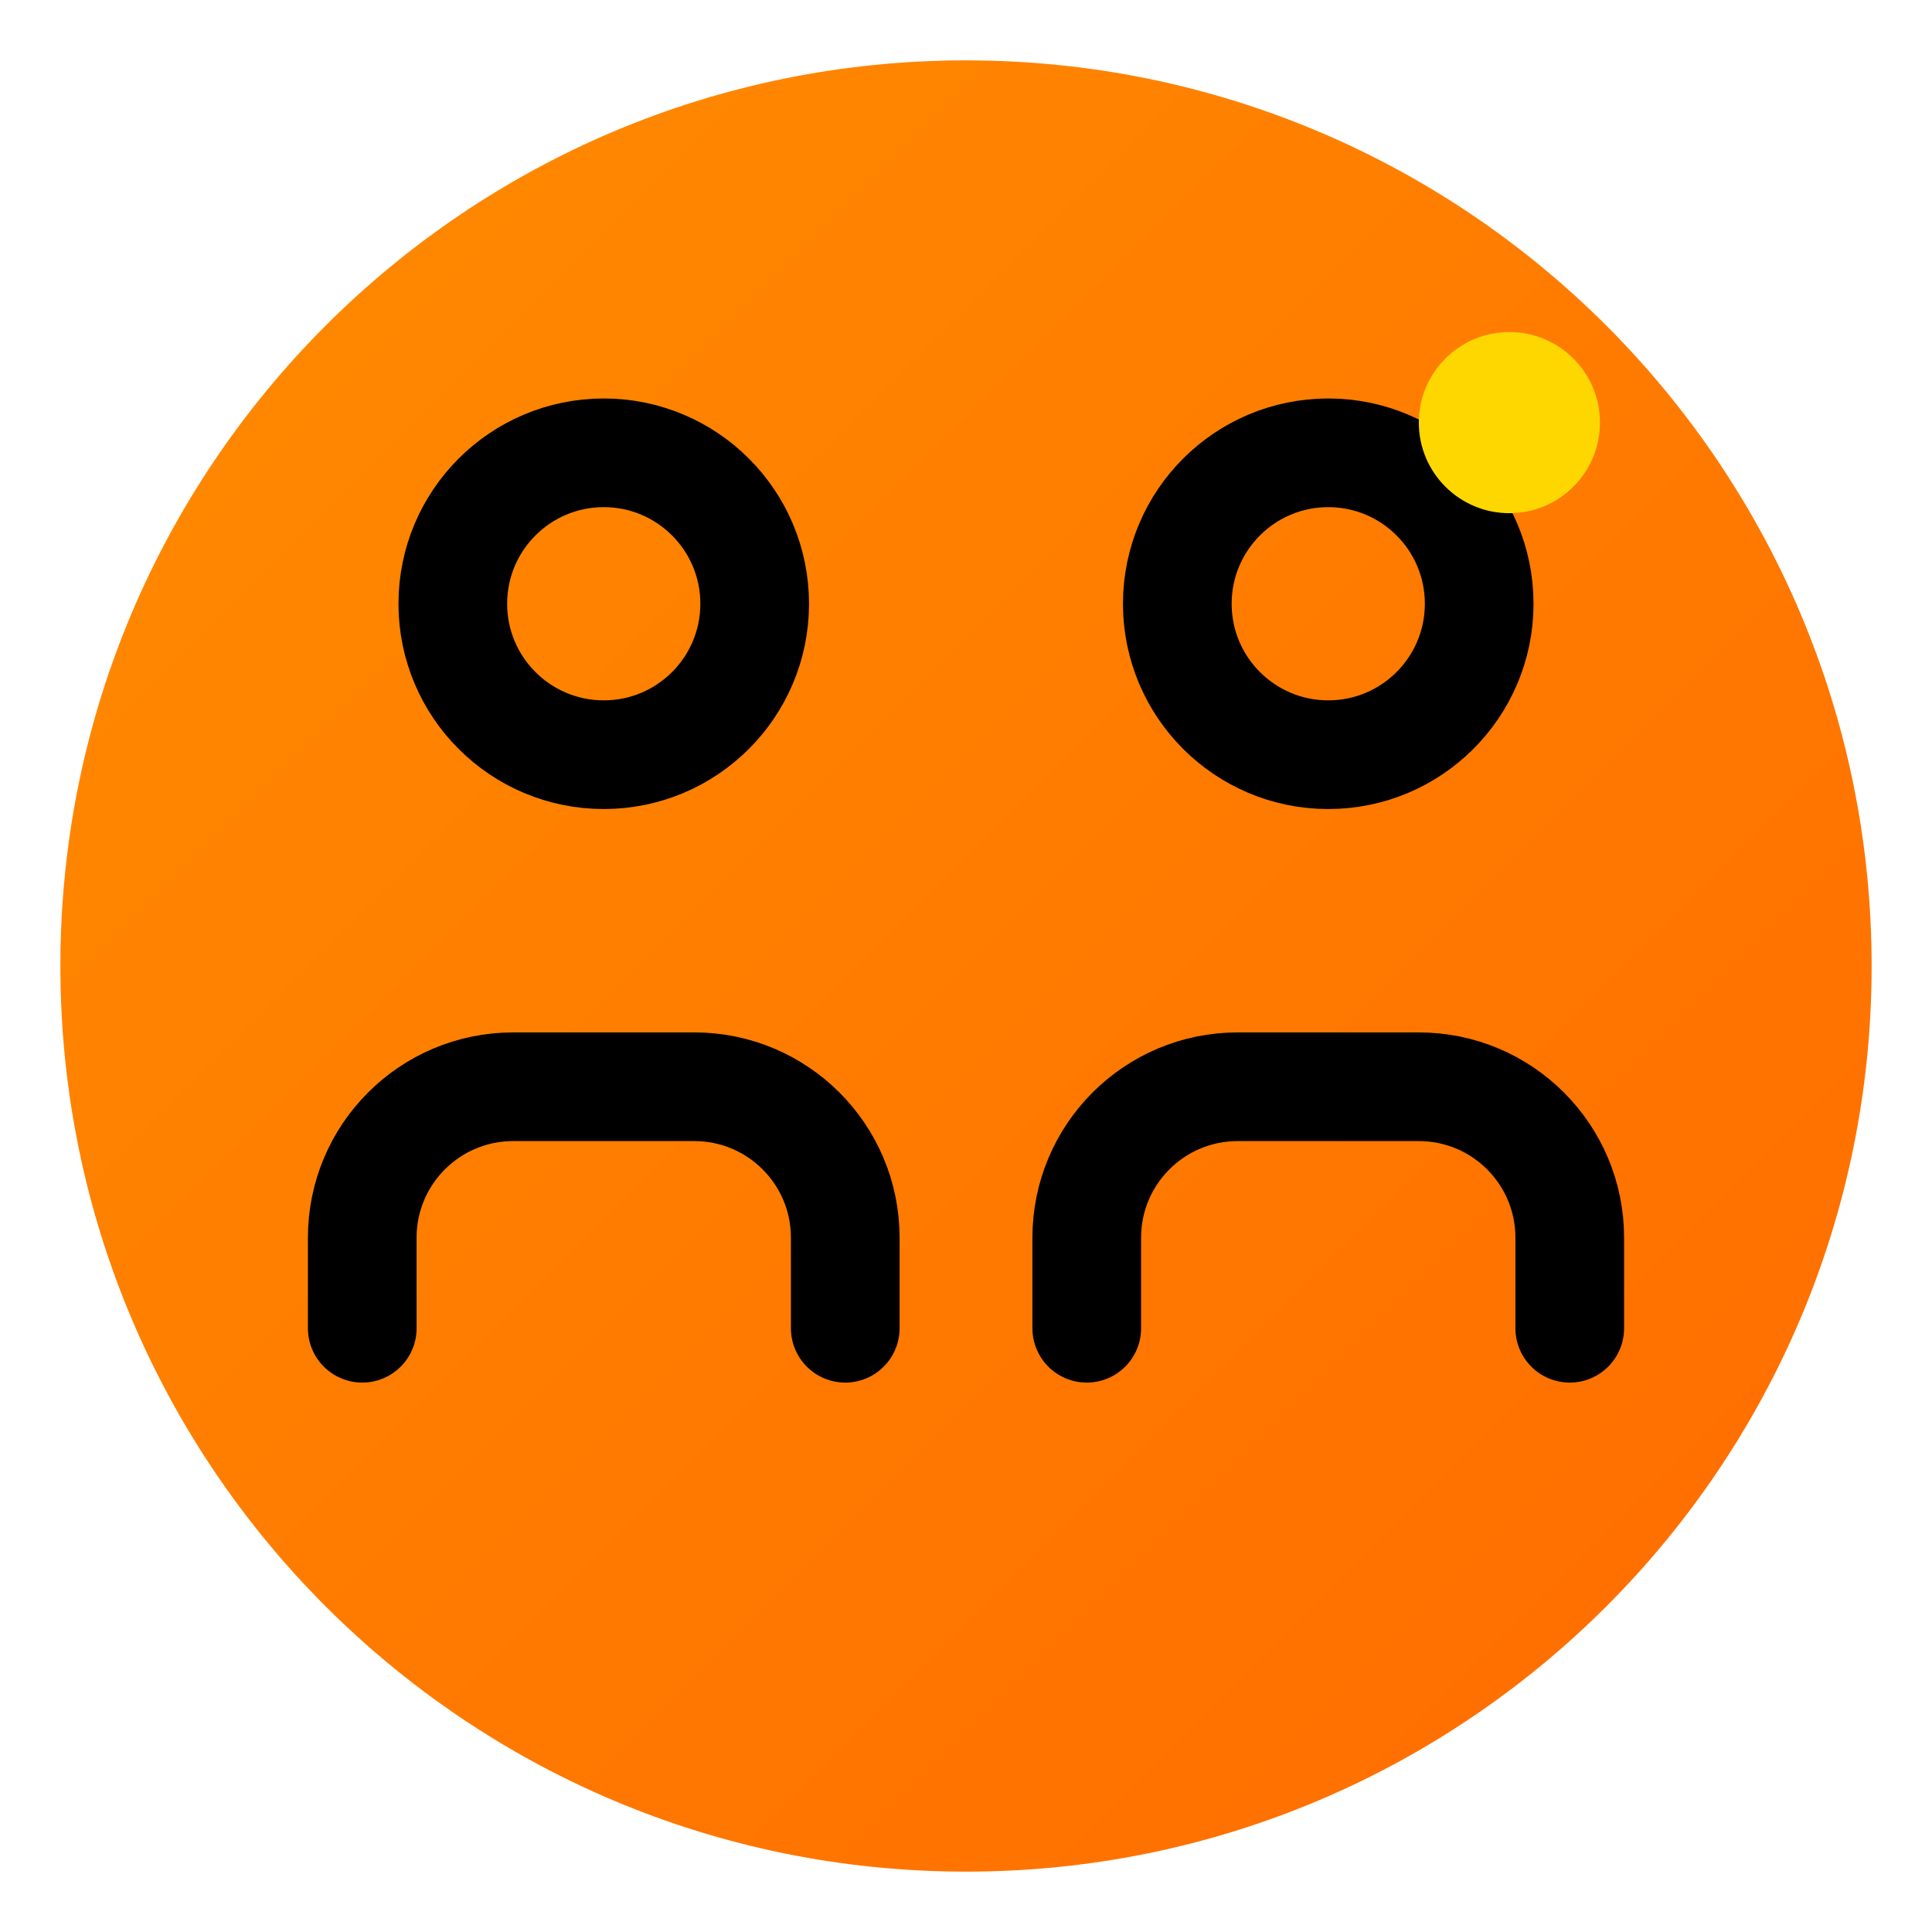
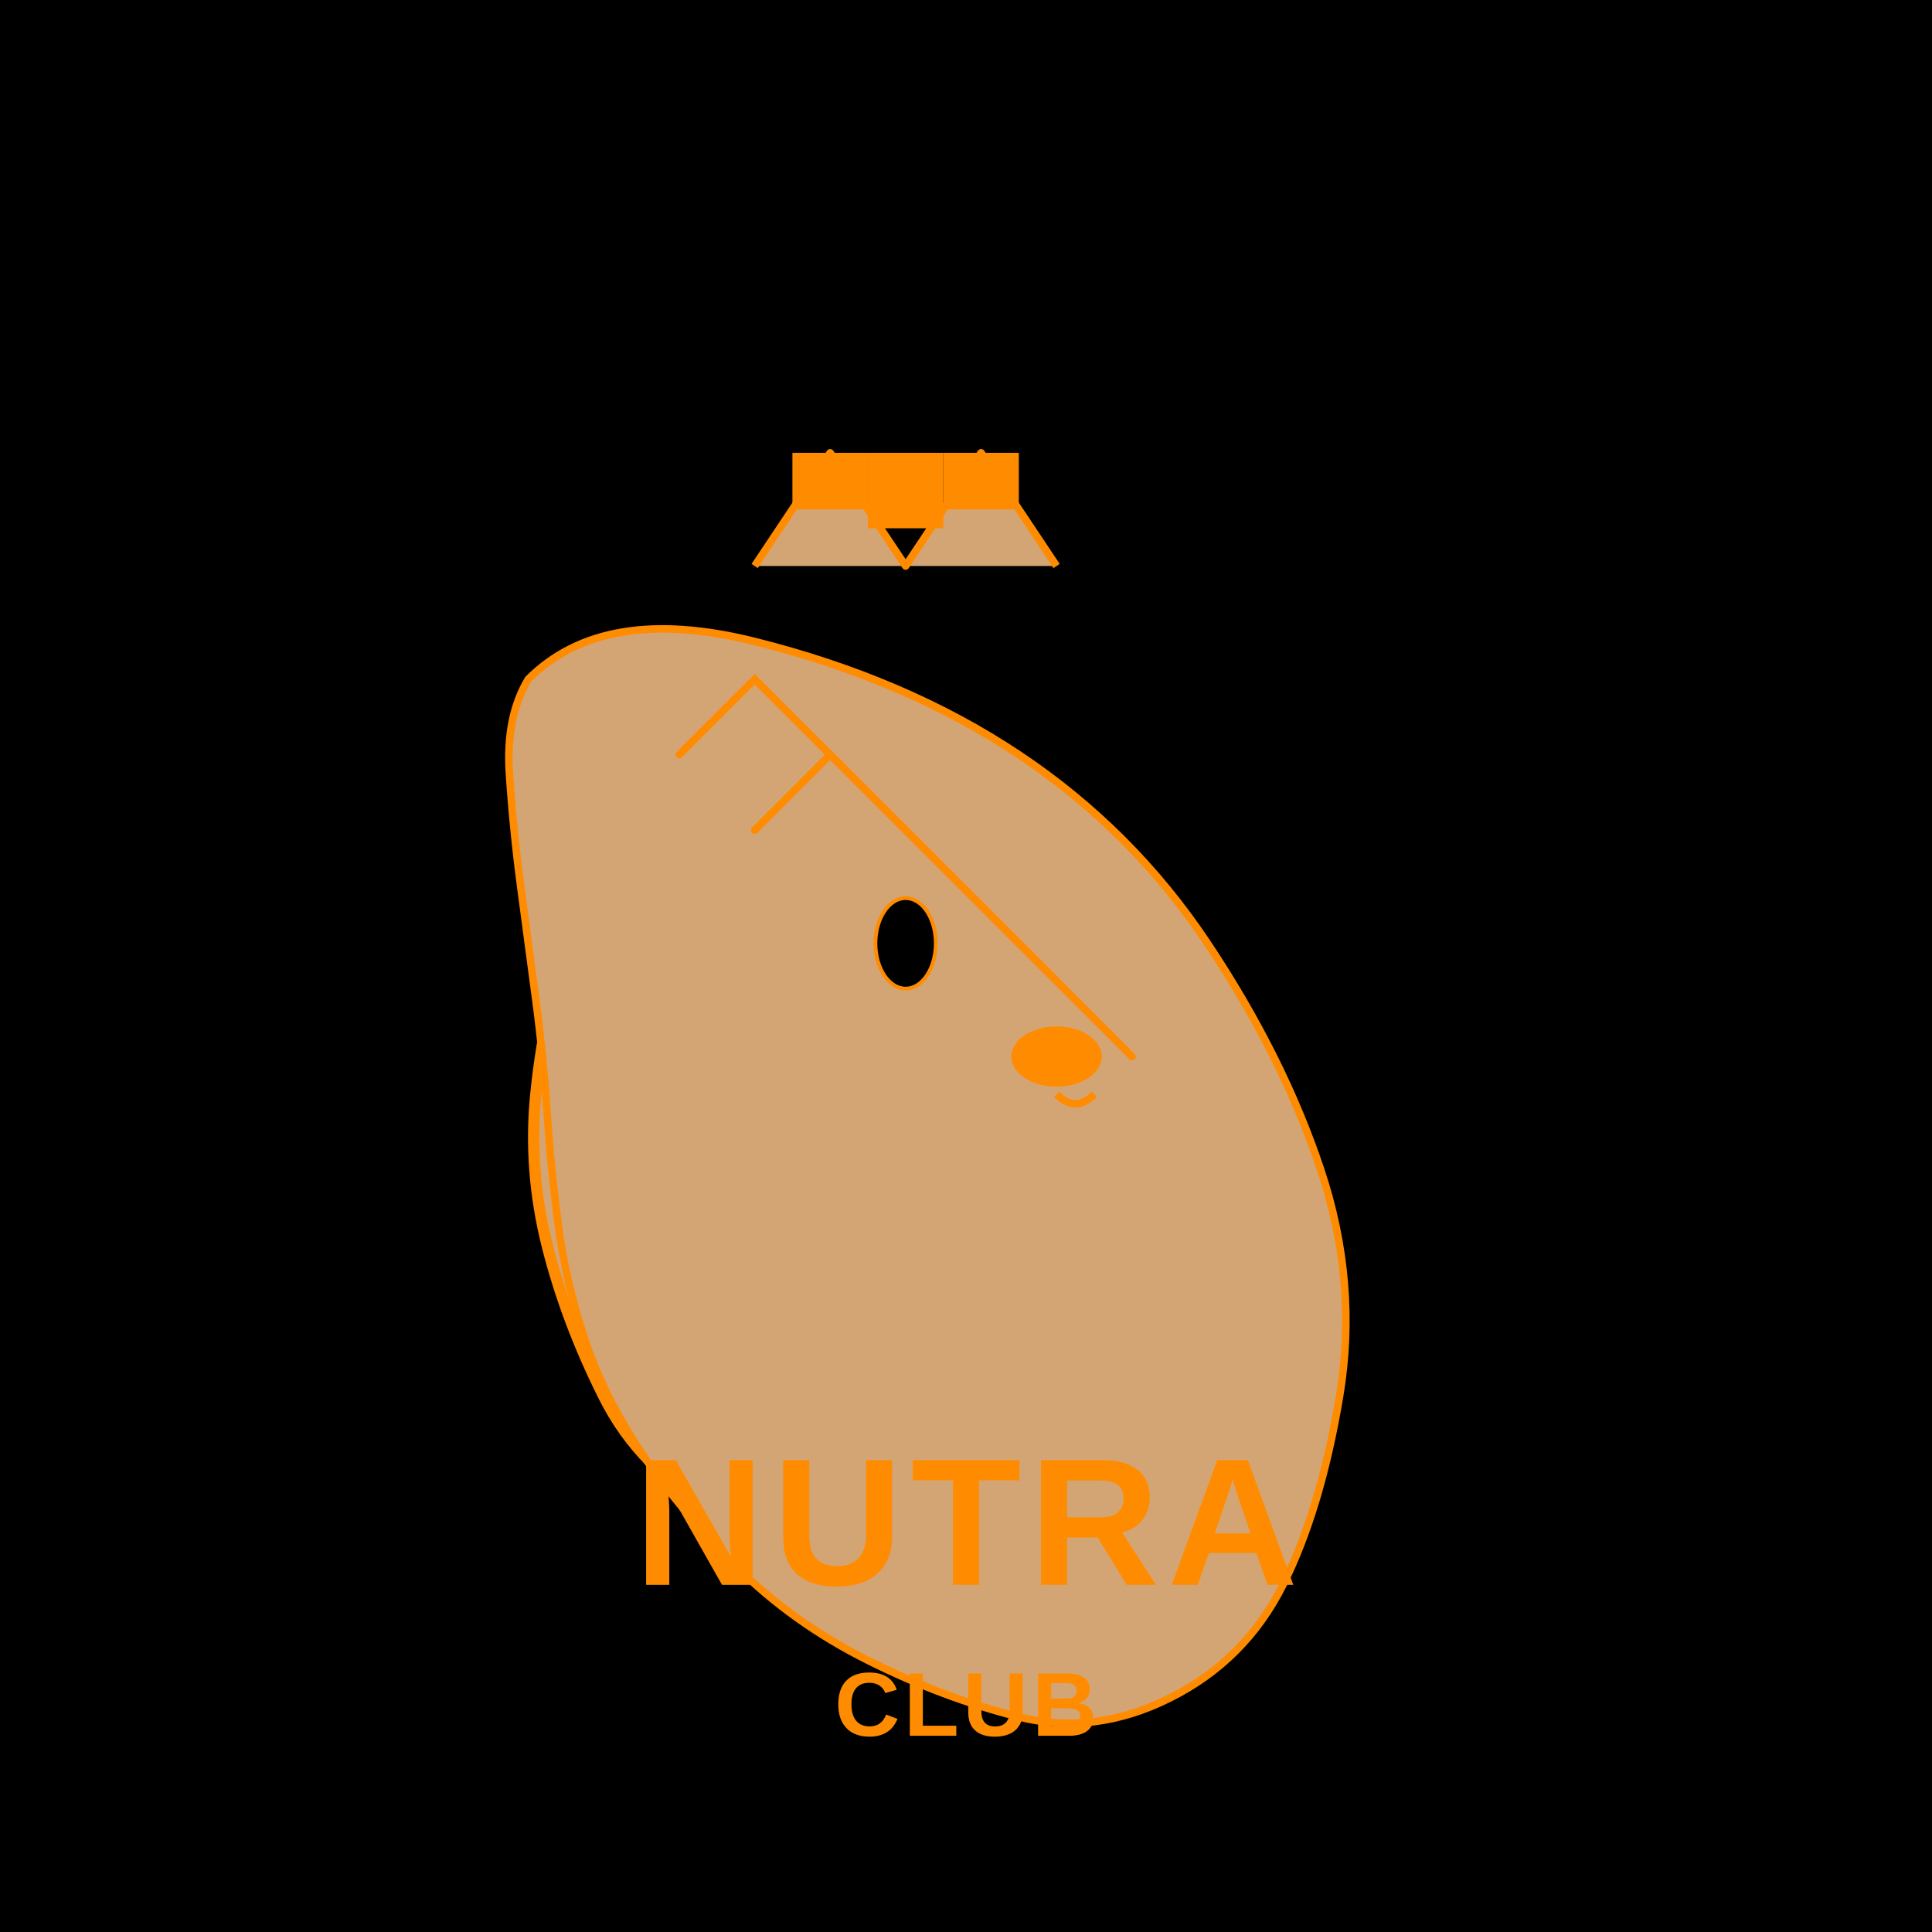
- <svg xmlns="http://www.w3.org/2000/svg" width="32" height="32" viewBox="0 0 32 32" fill="none">
-   <defs>
-     <linearGradient id="orangeGradient" x1="0%" y1="0%" x2="100%" y2="100%">
-       <stop offset="0%" style="stop-color:#FF8C00;stop-opacity:1" />
-       <stop offset="100%" style="stop-color:#FF6B00;stop-opacity:1" />
-     </linearGradient>
-   </defs>
-   <circle cx="16" cy="16" r="15" fill="url(#orangeGradient)" />
-   <g stroke="#000" stroke-width="1.8" fill="none" stroke-linecap="round" stroke-linejoin="round">
-     <circle cx="10" cy="10" r="2.5" />
-     <path d="M6 22v-1.5a2.5 2.5 0 0 1 2.5-2.5h3a2.5 2.5 0 0 1 2.5 2.5V22" />
-     <circle cx="22" cy="10" r="2.5" />
-     <path d="M26 22v-1.5a2.5 2.5 0 0 0-2.5-2.5h-3a2.5 2.5 0 0 0-2.5 2.5V22" />
+ <svg xmlns="http://www.w3.org/2000/svg" width="32" height="32" viewBox="0 0 512 512">
+   <rect width="512" height="512" fill="#000000" />
+   <g id="lion-head">
+     <path d="M150 200 Q180 180 220 190 Q260 200 280 220 Q300 240 310 270 Q320 300 315 330 Q310 360 300 380 Q290 400 270 410 Q250 420 230 415 Q210 410 190 400 Q170 390 160 370 Q150 350 145 330 Q140 310 142 290 Q144 270 150 250 Q156 230 150 200 Z" fill="#D4A574" stroke="#FF8C00" stroke-width="3" />
+     <path d="M140 180 Q160 160 200 170 Q240 180 270 200 Q300 220 320 250 Q340 280 350 310 Q360 340 355 370 Q350 400 340 420 Q330 440 310 450 Q290 460 270 455 Q250 450 230 440 Q210 430 195 415 Q180 400 170 385 Q160 370 155 355 Q150 340 148 325 Q146 310 145 295 Q144 280 142 265 Q140 250 138 235 Q136 220 135 205 Q134 190 140 180 Z" fill="#D4A574" stroke="#FF8C00" stroke-width="2" />
+     <path d="M180 200 L200 180 L220 200 L240 220 L260 240 L280 260" stroke="#FF8C00" stroke-width="2" fill="none" stroke-linecap="round" />
+     <path d="M200 220 L220 200 L240 220 L260 240 L280 260 L300 280" stroke="#FF8C00" stroke-width="2" fill="none" stroke-linecap="round" />
+     <g id="crown">
+       <path d="M200 150 L220 120 L240 150 L260 120 L280 150" fill="#D4A574" stroke="#FF8C00" stroke-width="2" stroke-linejoin="round" />
+       <rect x="210" y="120" width="20" height="15" fill="#FF8C00" />
+       <rect x="250" y="120" width="20" height="15" fill="#FF8C00" />
+       <rect x="230" y="120" width="20" height="20" fill="#FF8C00" />
+     </g>
+     <ellipse cx="240" cy="250" rx="8" ry="12" fill="#000000" stroke="#FF8C00" stroke-width="1" />
+     <ellipse cx="280" cy="280" rx="12" ry="8" fill="#FF8C00" />
+     <path d="M280 290 Q285 295 290 290" stroke="#FF8C00" stroke-width="2" fill="none" />
  </g>
-   <circle cx="25" cy="7" r="1.5" fill="#FFD700" />
+   <text x="256" y="420" font-family="Arial, sans-serif" font-size="48" font-weight="bold" fill="#FF8C00" text-anchor="middle" letter-spacing="2">NUTRA</text>
+   <text x="256" y="460" font-family="Arial, sans-serif" font-size="24" font-weight="bold" fill="#FF8C00" text-anchor="middle" letter-spacing="1">CLUB</text>
</svg>
